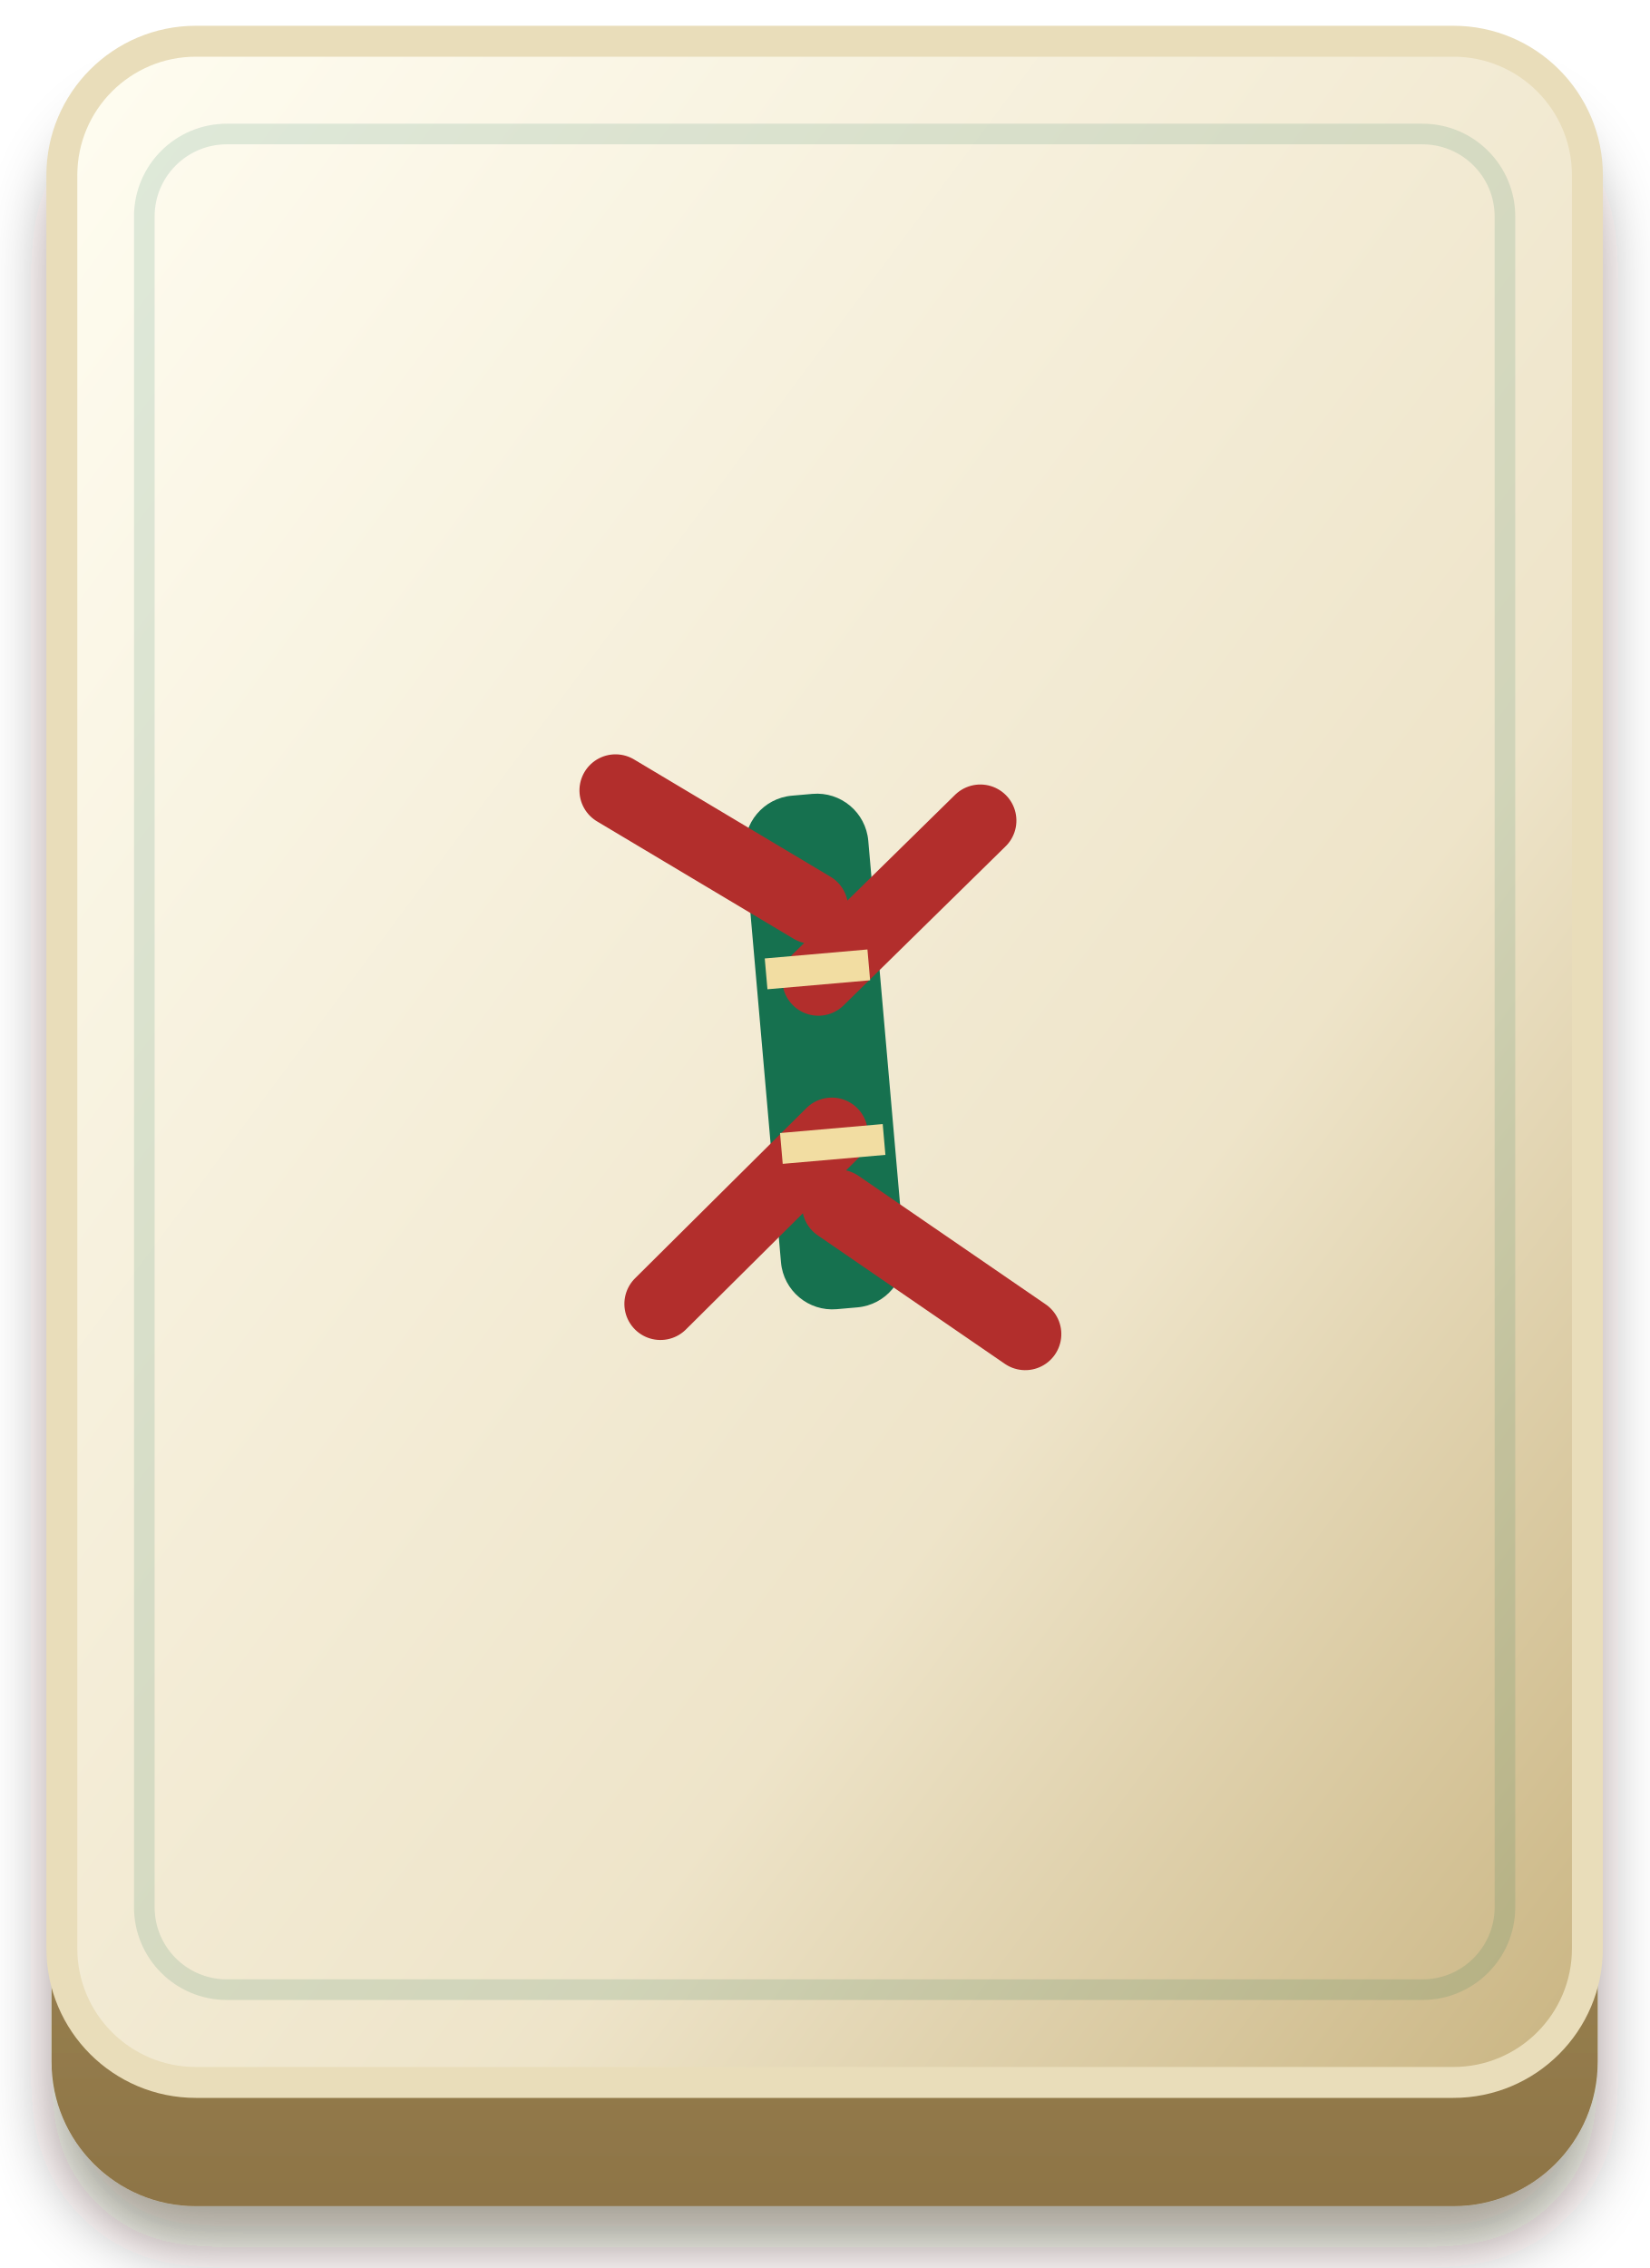
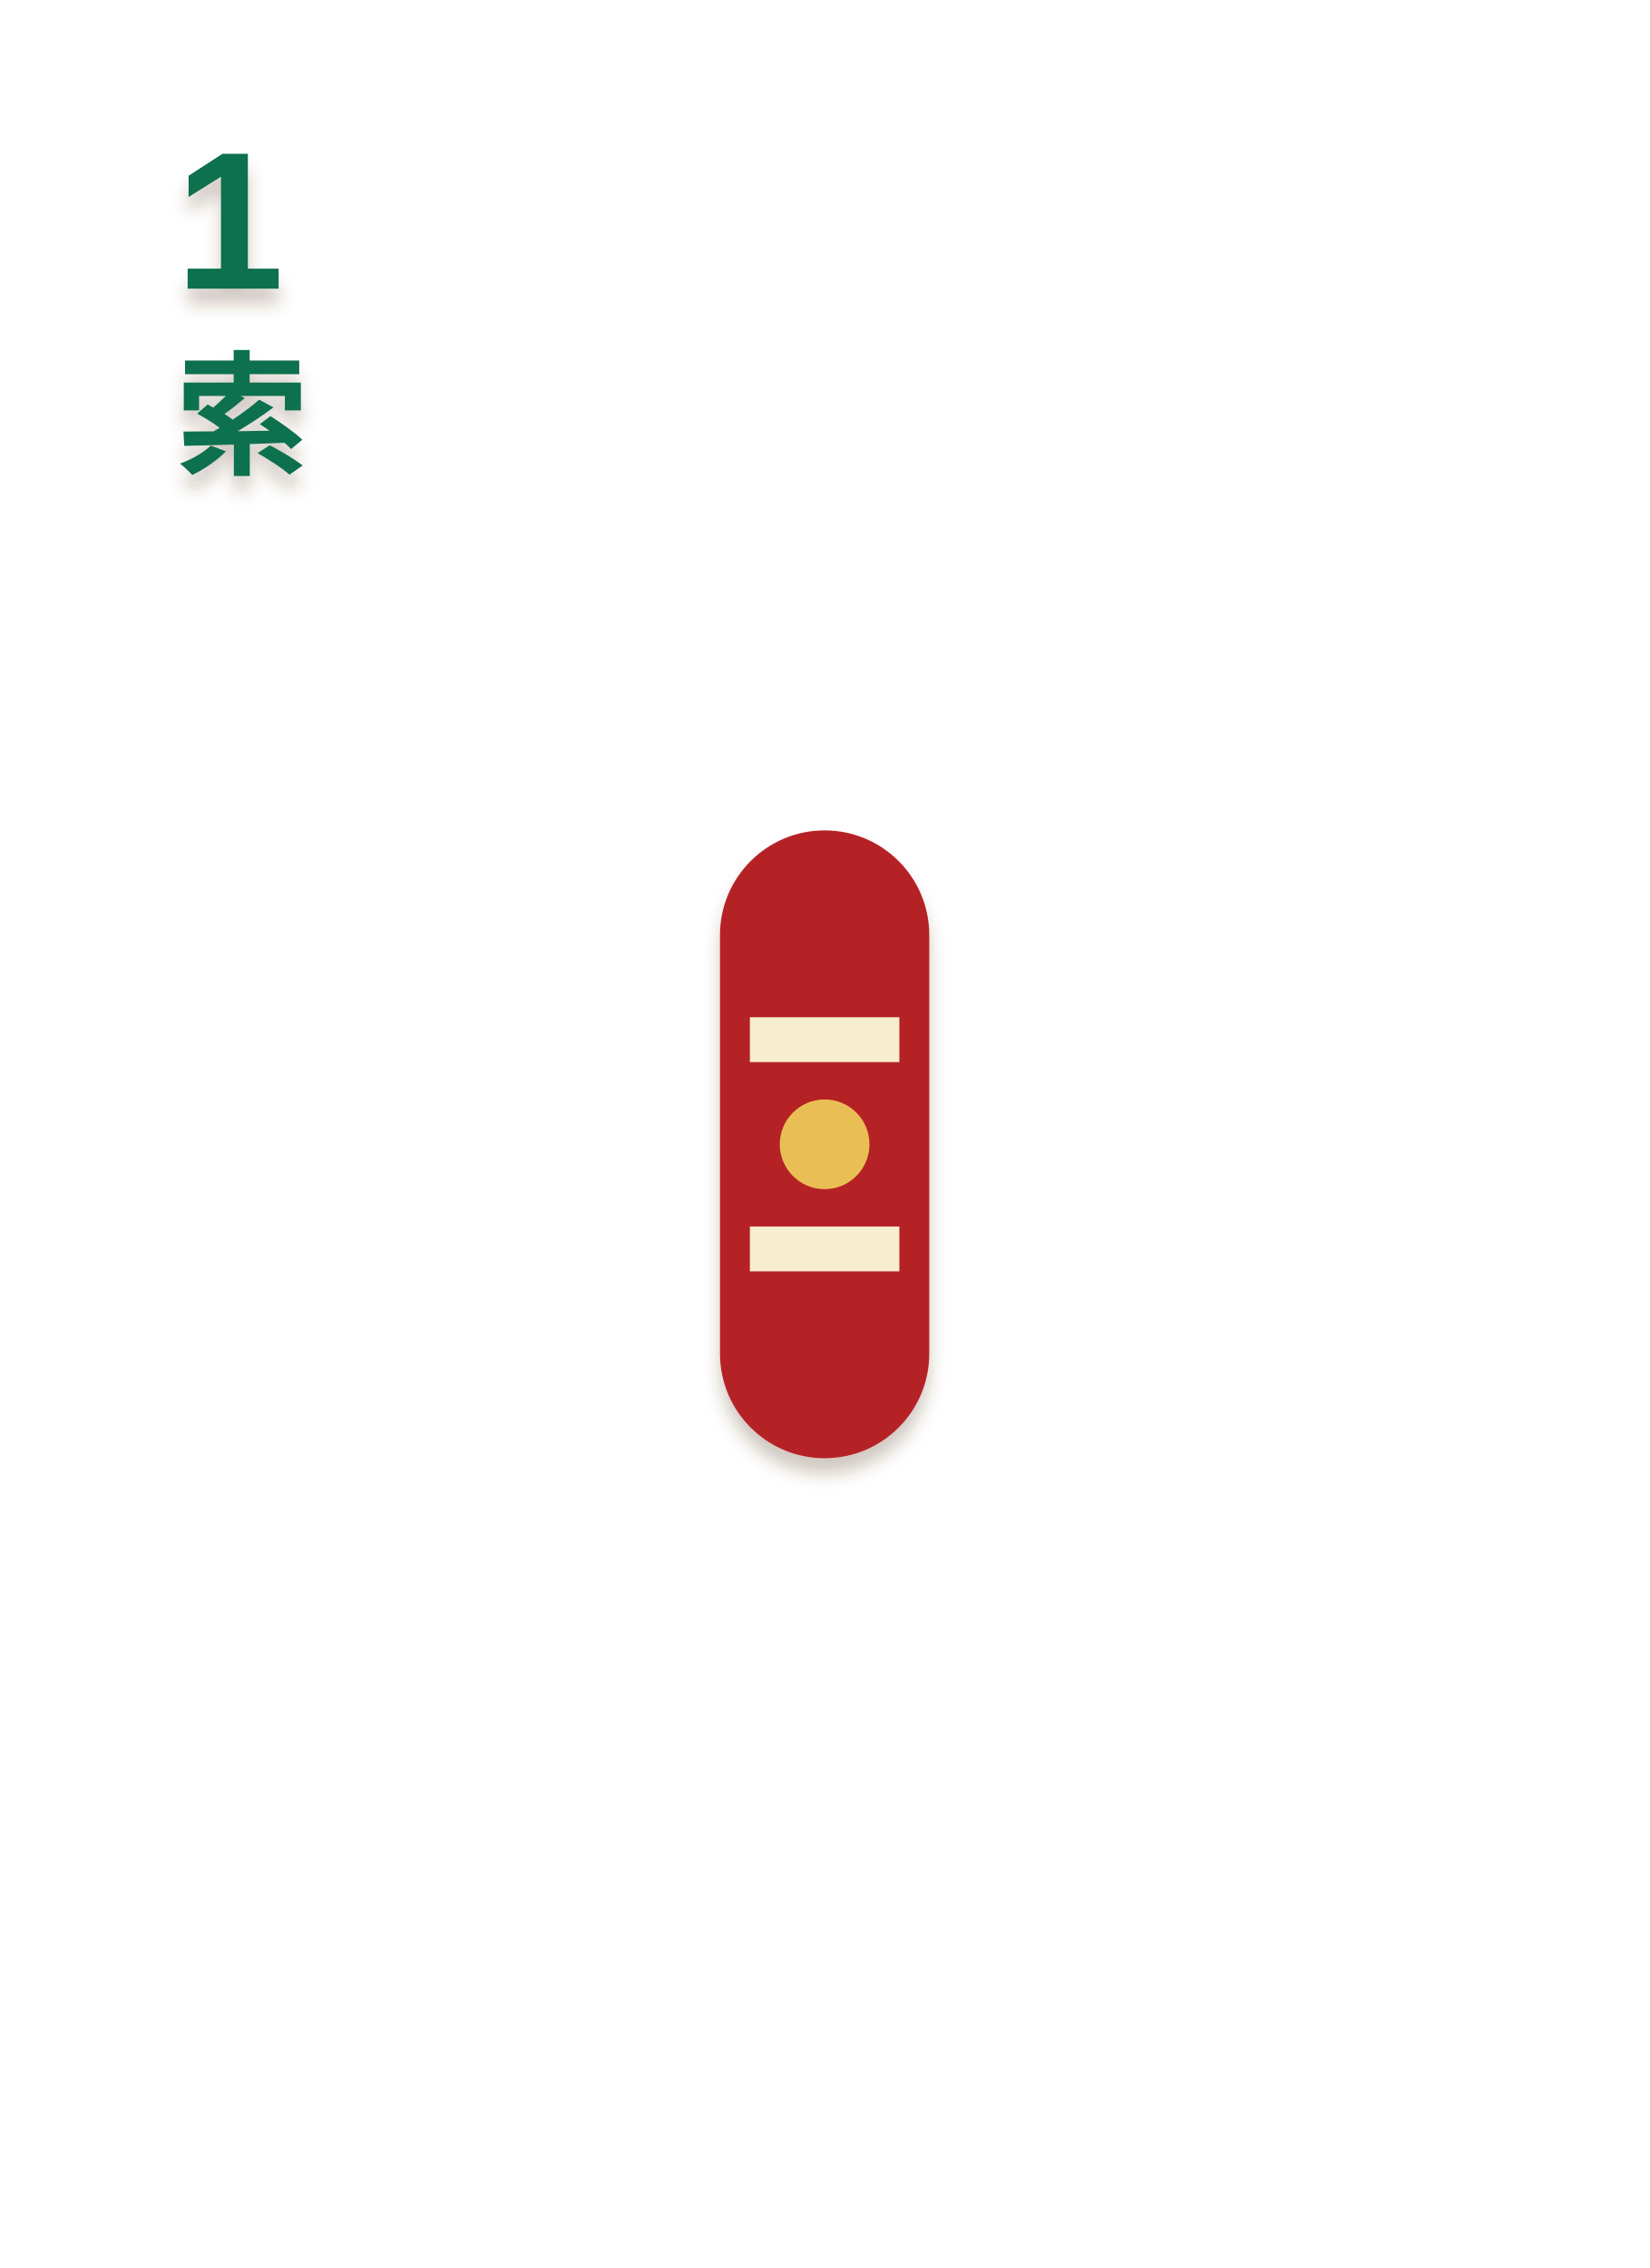
<svg xmlns="http://www.w3.org/2000/svg" viewBox="0 0 160 220">
  <defs>
-     <linearGradient id="ivory" x1="0" y1="0" x2="1" y2="1">
-       <stop stop-color="#fffdf1" />
-       <stop offset=".65" stop-color="#eee4c9" />
-       <stop offset="1" stop-color="#c9b481" />
-     </linearGradient>
-     <linearGradient id="edge" x1="0" y1="0" x2="0" y2="1">
-       <stop stop-color="#d8c797" />
-       <stop offset="1" stop-color="#8e7546" />
-     </linearGradient>
-     <filter id="shadow">
-       <feDropShadow dx="0" dy="4" stdDeviation="3" flood-color="#24170b" flood-opacity=".42" />
+     <filter id="soft">
+       <feDropShadow dx="0" dy="1.5" stdDeviation=".8" flood-color="#5b3b1c" flood-opacity=".28" />
    </filter>
  </defs>
-   <rect x="5" y="6" width="150" height="208" rx="14" fill="url(#edge)" filter="url(#shadow)" />
-   <rect x="6" y="4" width="148" height="198" rx="13" fill="url(#ivory)" stroke="#e9ddba" stroke-width="3" />
-   <rect x="14" y="13" width="132" height="180" rx="8" fill="none" stroke="#16714f" stroke-opacity=".13" stroke-width="2" />
-   <g transform="translate(80 102) rotate(-5)">
-     <rect x="-6" y="-25" width="12" height="50" rx="5" fill="#16714f" />
-     <path d="M0-14L-18-27M0-7L17-21M0 8L-18 23M0 15L17 29" stroke="#b22e2c" stroke-width="7" stroke-linecap="round" />
-     <path d="M-5-8H5M-5 9H5" stroke="#f2dda2" stroke-width="3" />
+   <g filter="url(#soft)">
+     <g font-family="Arial,Noto Sans TC,sans-serif" font-weight="800" fill="#08704f">
+       <text x="17" y="28" font-size="19">1</text>
+       <text x="17" y="45" font-size="13">索</text>
+     </g>
+     <g transform="translate(80 111) scale(1.45)">
+       <rect x="-7" y="-21" width="14" height="42" rx="7" fill="#b52227" />
+       <path d="M-5-7H5M-5 7H5" stroke="#f7edcf" stroke-width="3" />
+       <circle r="3" fill="#e9bf55" />
+     </g>
  </g>
</svg>
